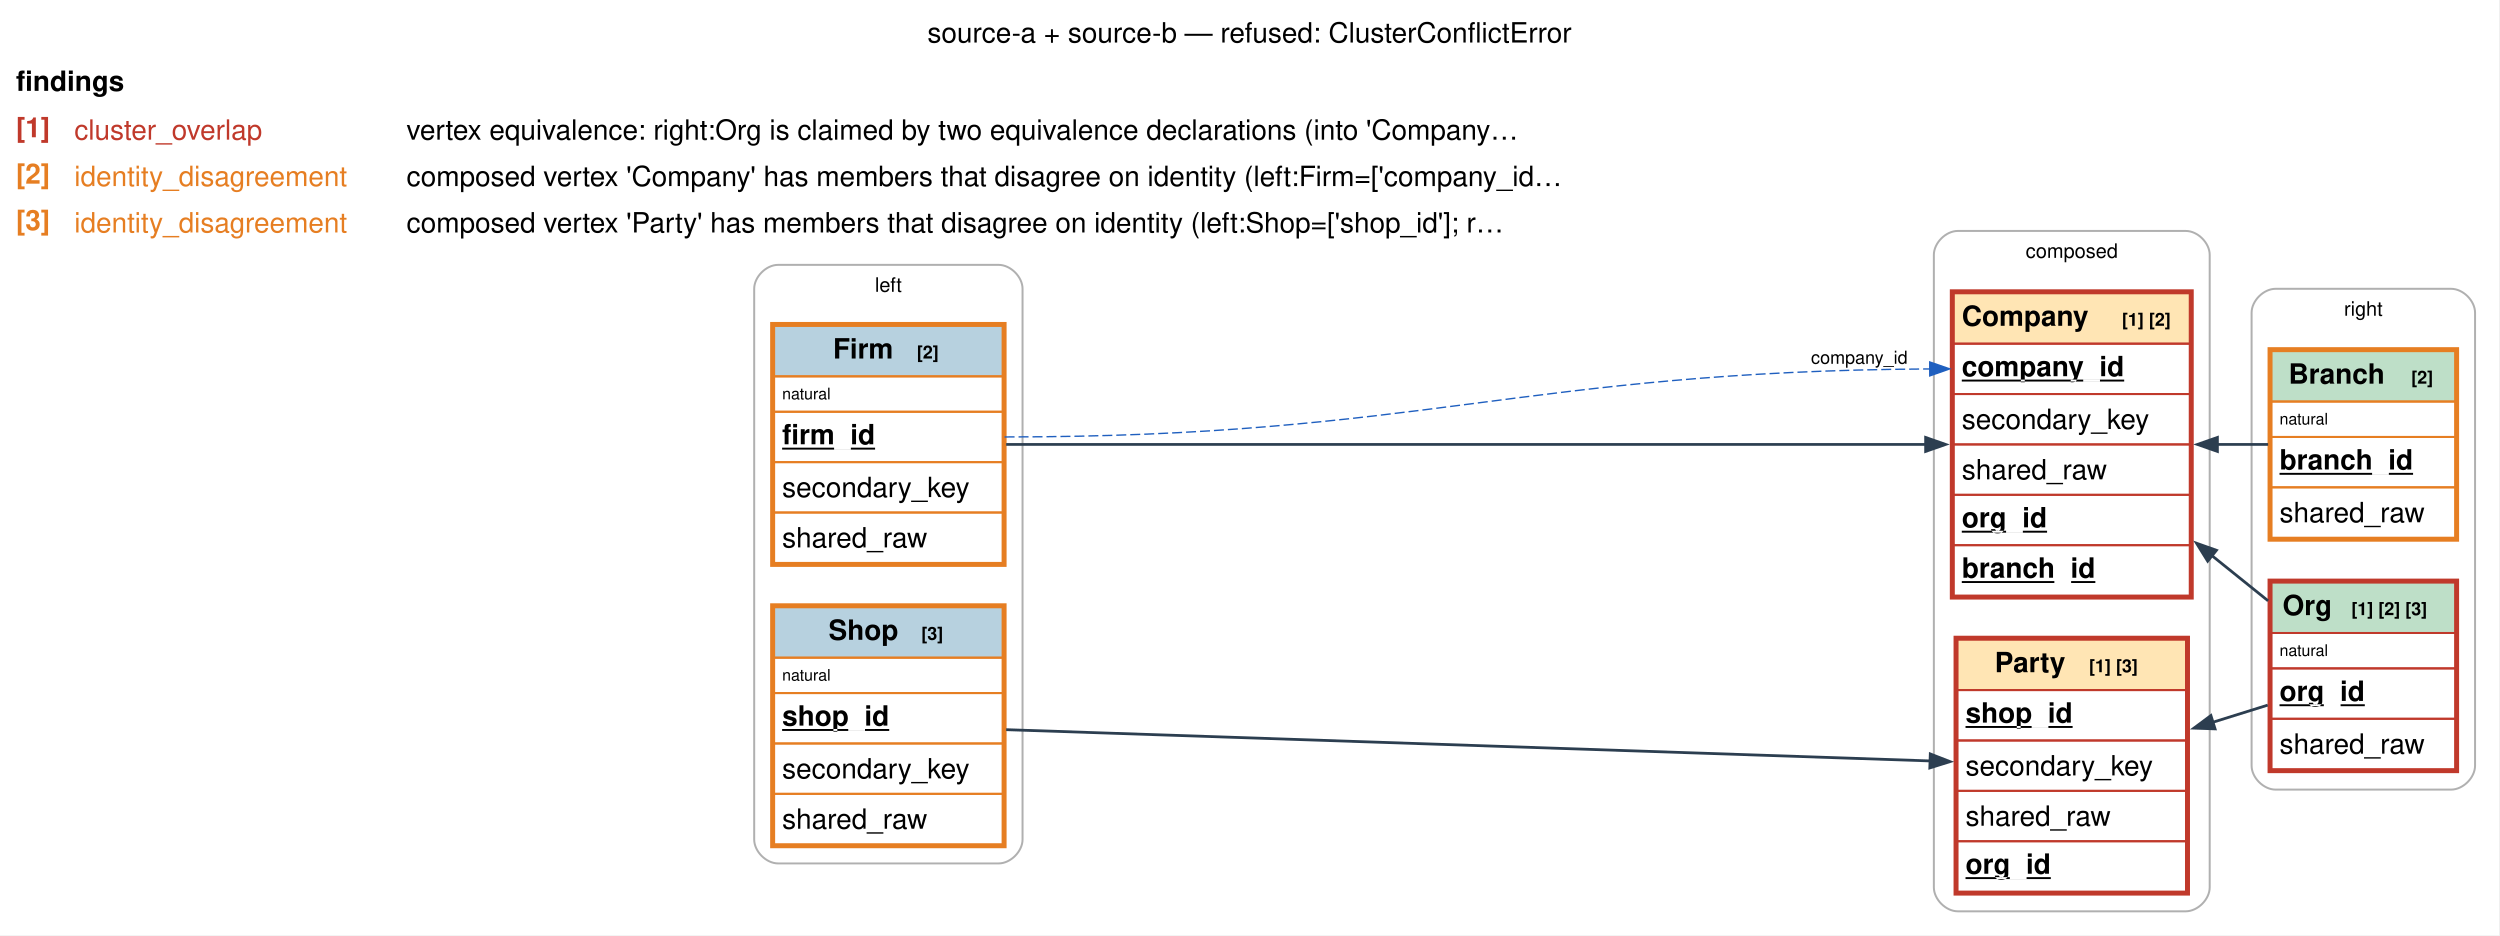
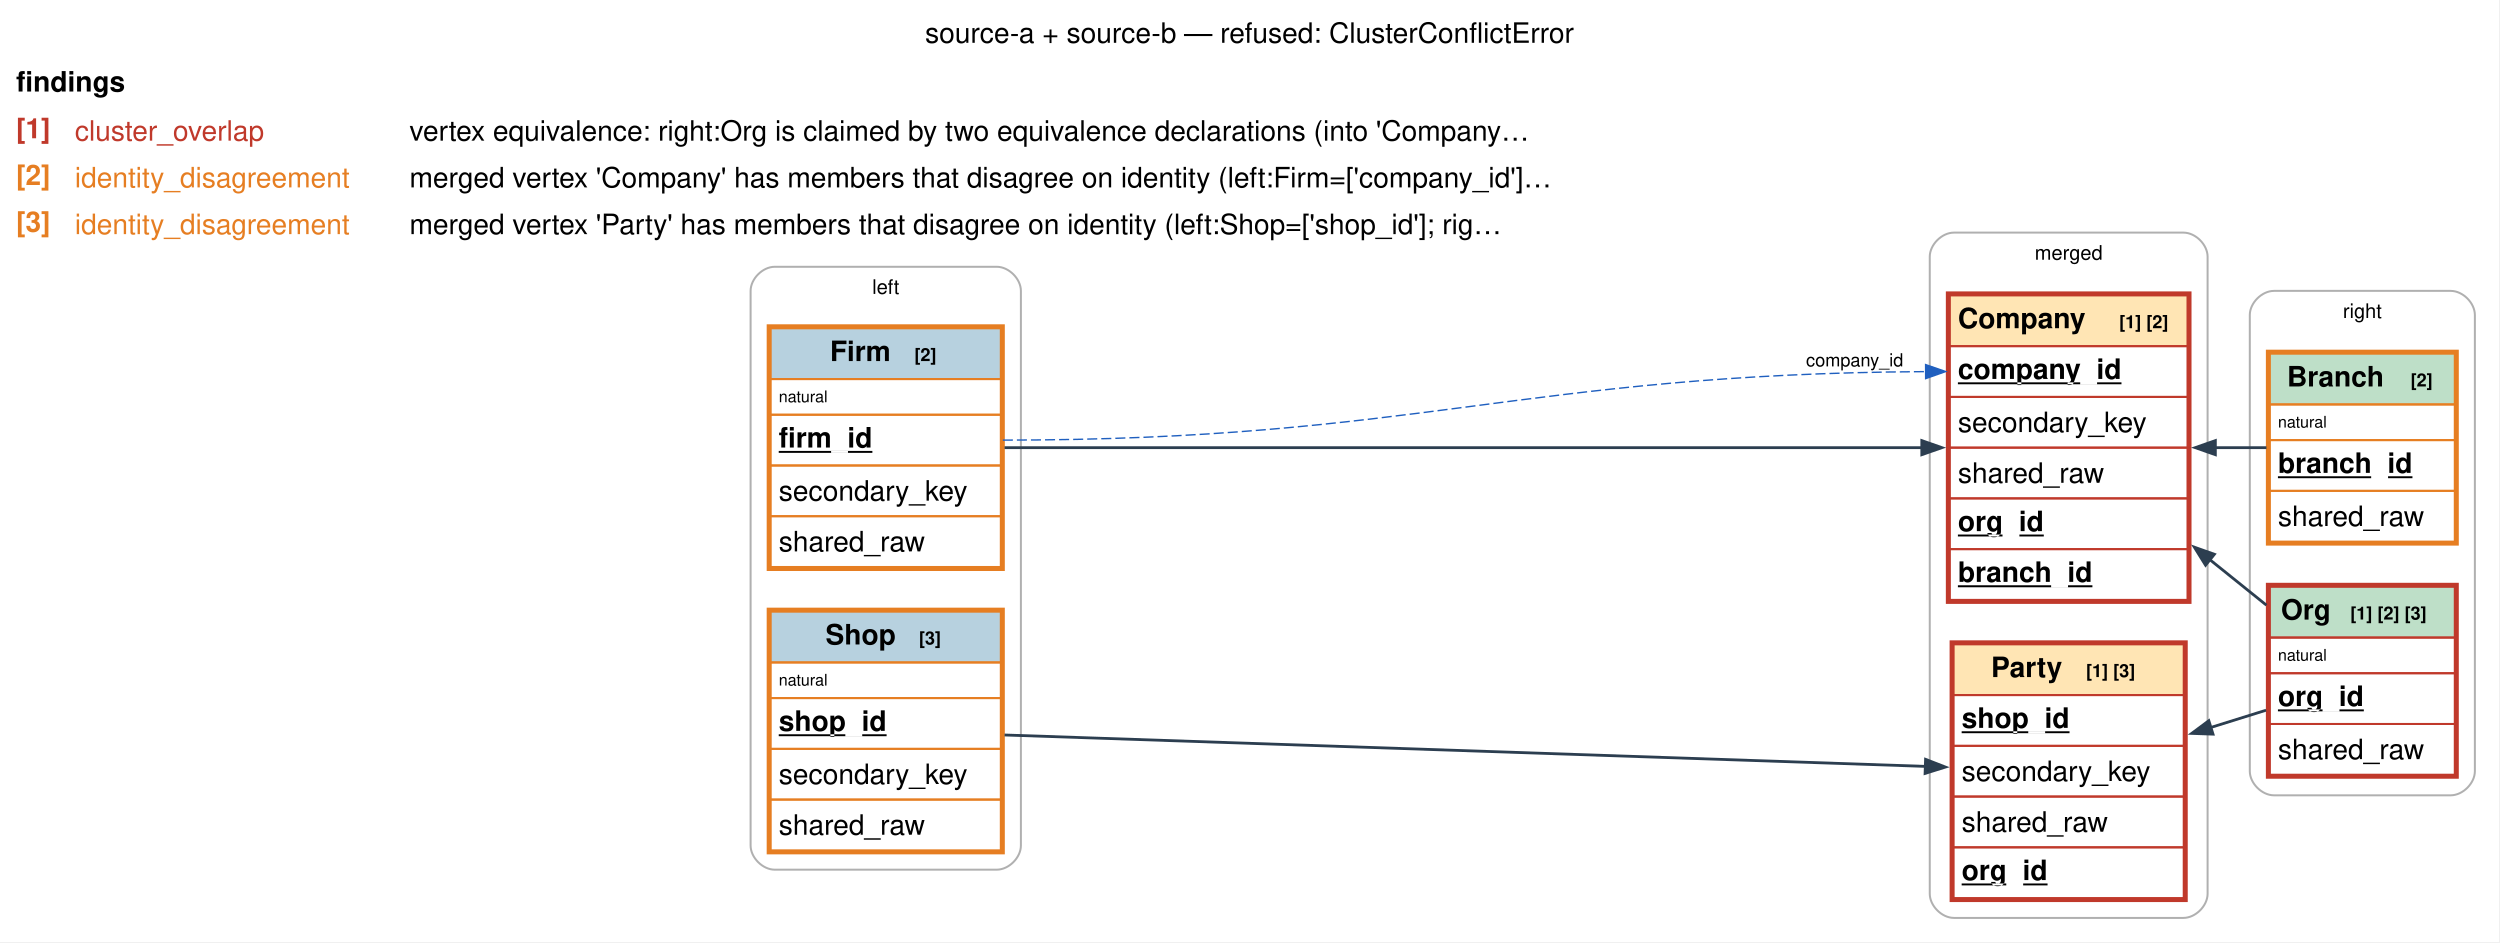
- <svg xmlns="http://www.w3.org/2000/svg" width="1253pt" height="469pt" viewBox="0.00 0.00 1253.00 469.00">
+ <svg xmlns="http://www.w3.org/2000/svg" width="1244pt" height="469pt" viewBox="0.00 0.00 1244.00 469.00">
  <g id="graph0" class="graph" transform="scale(1 1) rotate(0) translate(4 464.75)">
-     <polygon fill="white" stroke="none" points="-4,4 -4,-464.75 1248.5,-464.75 1248.5,4 -4,4" />
-     <text xml:space="preserve" text-anchor="middle" x="622.25" y="-443.45" font-family="Helvetica,sans-Serif" font-size="14.00">source-a + source-b — refused: ClusterConflictError</text>
+     <polygon fill="white" stroke="none" points="-4,4 -4,-464.75 1239.5,-464.75 1239.5,4 -4,4" />
+     <text xml:space="preserve" text-anchor="middle" x="617.75" y="-443.45" font-family="Helvetica,sans-Serif" font-size="14.00">source-a + source-b — refused: ClusterConflictError</text>
    <g id="clust1" class="cluster">
-       <path fill="none" stroke="#b0b0b0" d="M386,-32C386,-32 496.5,-32 496.5,-32 502.5,-32 508.5,-38 508.5,-44 508.5,-44 508.5,-320 508.5,-320 508.5,-326 502.5,-332 496.5,-332 496.5,-332 386,-332 386,-332 380,-332 374,-326 374,-320 374,-320 374,-44 374,-44 374,-38 380,-32 386,-32" />
-       <text xml:space="preserve" text-anchor="middle" x="441.25" y="-318.5" font-family="Helvetica,sans-Serif" font-size="10.00">left</text>
+       <path fill="none" stroke="#b0b0b0" d="M381.5,-32C381.5,-32 492,-32 492,-32 498,-32 504,-38 504,-44 504,-44 504,-320 504,-320 504,-326 498,-332 492,-332 492,-332 381.5,-332 381.5,-332 375.5,-332 369.5,-326 369.5,-320 369.5,-320 369.5,-44 369.5,-44 369.5,-38 375.5,-32 381.5,-32" />
+       <text xml:space="preserve" text-anchor="middle" x="436.75" y="-318.5" font-family="Helvetica,sans-Serif" font-size="10.00">left</text>
    </g>
    <g id="clust2" class="cluster">
-       <path fill="none" stroke="#b0b0b0" d="M977.25,-8C977.25,-8 1091.5,-8 1091.5,-8 1097.5,-8 1103.5,-14 1103.5,-20 1103.5,-20 1103.5,-337 1103.5,-337 1103.5,-343 1097.5,-349 1091.5,-349 1091.5,-349 977.25,-349 977.25,-349 971.25,-349 965.25,-343 965.25,-337 965.25,-337 965.25,-20 965.25,-20 965.25,-14 971.25,-8 977.25,-8" />
-       <text xml:space="preserve" text-anchor="middle" x="1034.38" y="-335.5" font-family="Helvetica,sans-Serif" font-size="10.00">composed</text>
+       <path fill="none" stroke="#b0b0b0" d="M968.25,-8C968.25,-8 1082.5,-8 1082.5,-8 1088.5,-8 1094.5,-14 1094.5,-20 1094.5,-20 1094.5,-337 1094.5,-337 1094.5,-343 1088.5,-349 1082.5,-349 1082.5,-349 968.25,-349 968.25,-349 962.25,-349 956.25,-343 956.25,-337 956.25,-337 956.25,-20 956.25,-20 956.25,-14 962.25,-8 968.25,-8" />
+       <text xml:space="preserve" text-anchor="middle" x="1025.38" y="-335.5" font-family="Helvetica,sans-Serif" font-size="10.00">merged</text>
    </g>
    <g id="clust3" class="cluster">
-       <path fill="none" stroke="#b0b0b0" d="M1136.5,-69C1136.5,-69 1224.5,-69 1224.5,-69 1230.5,-69 1236.5,-75 1236.5,-81 1236.5,-81 1236.5,-308 1236.5,-308 1236.5,-314 1230.5,-320 1224.5,-320 1224.5,-320 1136.5,-320 1136.5,-320 1130.5,-320 1124.5,-314 1124.5,-308 1124.5,-308 1124.5,-81 1124.5,-81 1124.5,-75 1130.5,-69 1136.5,-69" />
-       <text xml:space="preserve" text-anchor="middle" x="1180.5" y="-306.5" font-family="Helvetica,sans-Serif" font-size="10.00">right</text>
+       <path fill="none" stroke="#b0b0b0" d="M1127.5,-69C1127.5,-69 1215.5,-69 1215.5,-69 1221.5,-69 1227.5,-75 1227.5,-81 1227.5,-81 1227.5,-308 1227.5,-308 1227.5,-314 1221.5,-320 1215.5,-320 1215.5,-320 1127.5,-320 1127.5,-320 1121.5,-320 1115.5,-314 1115.5,-308 1115.5,-308 1115.5,-81 1115.5,-81 1115.5,-75 1121.5,-69 1127.5,-69" />
+       <text xml:space="preserve" text-anchor="middle" x="1171.5" y="-306.5" font-family="Helvetica,sans-Serif" font-size="10.00">right</text>
    </g>
    <g id="node1" class="node">
-       <polygon fill="#b7d1df" stroke="none" points="384,-276.12 384,-301.38 498.5,-301.38 498.5,-276.12 384,-276.12" />
-       <polygon fill="none" stroke="#e67e22" points="384,-276.12 384,-301.38 498.5,-301.38 498.5,-276.12 384,-276.12" />
-       <text xml:space="preserve" text-anchor="start" x="413.5" y="-285.07" font-family="Helvetica,sans-Serif" font-weight="bold" font-size="14.00">Firm </text>
-       <text xml:space="preserve" text-anchor="start" x="455.5" y="-285.07" font-family="Helvetica,sans-Serif" font-weight="bold" font-size="9.00">[2]</text>
-       <polygon fill="none" stroke="#e67e22" points="384,-258.38 384,-276.12 498.5,-276.12 498.5,-258.38 384,-258.38" />
-       <text xml:space="preserve" text-anchor="start" x="388" y="-264.62" font-family="Helvetica,sans-Serif" font-size="8.00">natural</text>
-       <polygon fill="none" stroke="#e67e22" points="384,-233.12 384,-258.38 498.5,-258.38 498.5,-233.12 384,-233.12" />
-       <text xml:space="preserve" text-anchor="start" x="388" y="-242.07" font-family="Helvetica,sans-Serif" font-weight="bold" text-decoration="underline" font-size="14.00">firm_id</text>
-       <polygon fill="none" stroke="#e67e22" points="384,-207.88 384,-233.12 498.5,-233.12 498.5,-207.88 384,-207.88" />
-       <text xml:space="preserve" text-anchor="start" x="388" y="-215.62" font-family="Helvetica,sans-Serif" font-size="14.00">secondary_key</text>
-       <polygon fill="none" stroke="#e67e22" points="384,-182.62 384,-207.88 498.5,-207.88 498.5,-182.62 384,-182.62" />
-       <text xml:space="preserve" text-anchor="start" x="388" y="-190.38" font-family="Helvetica,sans-Serif" font-size="14.00">shared_raw</text>
-       <polygon fill="none" stroke="#e67e22" stroke-width="2" points="383,-181.62 383,-302.38 499.5,-302.38 499.5,-181.62 383,-181.62" />
+       <polygon fill="#b7d1df" stroke="none" points="379.5,-276.12 379.5,-301.38 494,-301.38 494,-276.12 379.5,-276.12" />
+       <polygon fill="none" stroke="#e67e22" points="379.5,-276.12 379.5,-301.38 494,-301.38 494,-276.12 379.5,-276.12" />
+       <text xml:space="preserve" text-anchor="start" x="409" y="-285.07" font-family="Helvetica,sans-Serif" font-weight="bold" font-size="14.00">Firm </text>
+       <text xml:space="preserve" text-anchor="start" x="451" y="-285.07" font-family="Helvetica,sans-Serif" font-weight="bold" font-size="9.00">[2]</text>
+       <polygon fill="none" stroke="#e67e22" points="379.5,-258.38 379.5,-276.12 494,-276.12 494,-258.38 379.5,-258.38" />
+       <text xml:space="preserve" text-anchor="start" x="383.5" y="-264.62" font-family="Helvetica,sans-Serif" font-size="8.00">natural</text>
+       <polygon fill="none" stroke="#e67e22" points="379.5,-233.12 379.5,-258.38 494,-258.38 494,-233.12 379.5,-233.12" />
+       <text xml:space="preserve" text-anchor="start" x="383.5" y="-242.07" font-family="Helvetica,sans-Serif" font-weight="bold" text-decoration="underline" font-size="14.00">firm_id</text>
+       <polygon fill="none" stroke="#e67e22" points="379.5,-207.88 379.5,-233.12 494,-233.12 494,-207.88 379.5,-207.88" />
+       <text xml:space="preserve" text-anchor="start" x="383.5" y="-215.62" font-family="Helvetica,sans-Serif" font-size="14.00">secondary_key</text>
+       <polygon fill="none" stroke="#e67e22" points="379.5,-182.62 379.5,-207.88 494,-207.88 494,-182.62 379.5,-182.62" />
+       <text xml:space="preserve" text-anchor="start" x="383.5" y="-190.38" font-family="Helvetica,sans-Serif" font-size="14.00">shared_raw</text>
+       <polygon fill="none" stroke="#e67e22" stroke-width="2" points="378.5,-181.62 378.5,-302.38 495,-302.38 495,-181.62 378.5,-181.62" />
    </g>
    <g id="node5" class="node">
-       <polygon fill="#ffe5b4" stroke="none" points="975.25,-292.5 975.25,-317.75 1093.5,-317.75 1093.5,-292.5 975.25,-292.5" />
-       <polygon fill="none" stroke="#c0392b" points="975.25,-292.5 975.25,-317.75 1093.5,-317.75 1093.5,-292.5 975.25,-292.5" />
-       <text xml:space="preserve" text-anchor="start" x="979.25" y="-301.45" font-family="Helvetica,sans-Serif" font-weight="bold" font-size="14.00">Company </text>
-       <text xml:space="preserve" text-anchor="start" x="1059.5" y="-301.45" font-family="Helvetica,sans-Serif" font-weight="bold" font-size="9.00">[1] [2]</text>
-       <polygon fill="none" stroke="#c0392b" points="975.25,-267.25 975.25,-292.5 1093.5,-292.5 1093.5,-267.25 975.25,-267.25" />
-       <text xml:space="preserve" text-anchor="start" x="979.25" y="-276.2" font-family="Helvetica,sans-Serif" font-weight="bold" text-decoration="underline" font-size="14.00">company_id</text>
-       <polygon fill="none" stroke="#c0392b" points="975.25,-242 975.25,-267.25 1093.5,-267.25 1093.5,-242 975.25,-242" />
-       <text xml:space="preserve" text-anchor="start" x="979.25" y="-249.75" font-family="Helvetica,sans-Serif" font-size="14.00">secondary_key</text>
-       <polygon fill="none" stroke="#c0392b" points="975.25,-216.75 975.25,-242 1093.5,-242 1093.5,-216.75 975.25,-216.75" />
-       <text xml:space="preserve" text-anchor="start" x="979.25" y="-224.5" font-family="Helvetica,sans-Serif" font-size="14.00">shared_raw</text>
-       <polygon fill="none" stroke="#c0392b" points="975.25,-191.5 975.25,-216.75 1093.5,-216.75 1093.5,-191.5 975.25,-191.5" />
-       <text xml:space="preserve" text-anchor="start" x="979.25" y="-200.45" font-family="Helvetica,sans-Serif" font-weight="bold" text-decoration="underline" font-size="14.00">org_id</text>
-       <polygon fill="none" stroke="#c0392b" points="975.25,-166.25 975.25,-191.5 1093.5,-191.5 1093.5,-166.25 975.25,-166.25" />
-       <text xml:space="preserve" text-anchor="start" x="979.25" y="-175.2" font-family="Helvetica,sans-Serif" font-weight="bold" text-decoration="underline" font-size="14.00">branch_id</text>
-       <polygon fill="none" stroke="#c0392b" stroke-width="2" points="974.25,-165.25 974.25,-318.75 1094.5,-318.75 1094.5,-165.25 974.25,-165.25" />
+       <polygon fill="#ffe5b4" stroke="none" points="966.25,-292.5 966.25,-317.75 1084.5,-317.75 1084.5,-292.5 966.25,-292.5" />
+       <polygon fill="none" stroke="#c0392b" points="966.25,-292.5 966.25,-317.75 1084.5,-317.75 1084.5,-292.5 966.25,-292.5" />
+       <text xml:space="preserve" text-anchor="start" x="970.25" y="-301.45" font-family="Helvetica,sans-Serif" font-weight="bold" font-size="14.00">Company </text>
+       <text xml:space="preserve" text-anchor="start" x="1050.5" y="-301.45" font-family="Helvetica,sans-Serif" font-weight="bold" font-size="9.00">[1] [2]</text>
+       <polygon fill="none" stroke="#c0392b" points="966.25,-267.25 966.25,-292.5 1084.5,-292.5 1084.5,-267.25 966.25,-267.25" />
+       <text xml:space="preserve" text-anchor="start" x="970.25" y="-276.2" font-family="Helvetica,sans-Serif" font-weight="bold" text-decoration="underline" font-size="14.00">company_id</text>
+       <polygon fill="none" stroke="#c0392b" points="966.25,-242 966.25,-267.25 1084.5,-267.25 1084.5,-242 966.25,-242" />
+       <text xml:space="preserve" text-anchor="start" x="970.25" y="-249.75" font-family="Helvetica,sans-Serif" font-size="14.00">secondary_key</text>
+       <polygon fill="none" stroke="#c0392b" points="966.25,-216.75 966.25,-242 1084.5,-242 1084.5,-216.75 966.25,-216.75" />
+       <text xml:space="preserve" text-anchor="start" x="970.25" y="-224.5" font-family="Helvetica,sans-Serif" font-size="14.00">shared_raw</text>
+       <polygon fill="none" stroke="#c0392b" points="966.25,-191.5 966.25,-216.75 1084.5,-216.75 1084.5,-191.5 966.25,-191.5" />
+       <text xml:space="preserve" text-anchor="start" x="970.25" y="-200.45" font-family="Helvetica,sans-Serif" font-weight="bold" text-decoration="underline" font-size="14.00">org_id</text>
+       <polygon fill="none" stroke="#c0392b" points="966.25,-166.25 966.25,-191.5 1084.5,-191.5 1084.5,-166.25 966.25,-166.25" />
+       <text xml:space="preserve" text-anchor="start" x="970.25" y="-175.2" font-family="Helvetica,sans-Serif" font-weight="bold" text-decoration="underline" font-size="14.00">branch_id</text>
+       <polygon fill="none" stroke="#c0392b" stroke-width="2" points="965.25,-165.25 965.25,-318.75 1085.5,-318.75 1085.5,-165.25 965.25,-165.25" />
    </g>
    <g id="edge1" class="edge">
-       <path fill="none" stroke="#2c3e50" stroke-width="1.4" d="M500.28,-242C608.97,-242 842.96,-242 961.46,-242" />
-       <polygon fill="#2c3e50" stroke="#2c3e50" stroke-width="1.4" points="961.13,-245.5 971.13,-242 961.13,-238.5 961.13,-245.5" />
+       <path fill="none" stroke="#2c3e50" stroke-width="1.4" d="M495.87,-242C603.77,-242 834.75,-242 952.35,-242" />
+       <polygon fill="#2c3e50" stroke="#2c3e50" stroke-width="1.4" points="952.29,-245.5 962.29,-242 952.29,-238.5 952.29,-245.5" />
    </g>
    <g id="edge2" class="edge">
-       <path fill="none" stroke="#1f5fbf" stroke-width="0.7" stroke-dasharray="5,2" d="M499.5,-245.75C707.33,-245.75 760.84,-278.69 963.24,-279.84" />
-       <polygon fill="#1f5fbf" stroke="#1f5fbf" stroke-width="0.7" points="963.18,-283.34 973.19,-279.87 963.2,-276.34 963.18,-283.34" />
-       <text xml:space="preserve" text-anchor="middle" x="927.88" y="-282.42" font-family="Helvetica,sans-Serif" font-size="9.00">company_id</text>
+       <path fill="none" stroke="#1f5fbf" stroke-width="0.7" stroke-dasharray="5,2" d="M495,-245.75C700.87,-245.75 753.85,-278.69 954.34,-279.84" />
+       <polygon fill="#1f5fbf" stroke="#1f5fbf" stroke-width="0.7" points="954.18,-283.34 964.19,-279.87 954.2,-276.34 954.18,-283.34" />
+       <text xml:space="preserve" text-anchor="middle" x="918.88" y="-282.42" font-family="Helvetica,sans-Serif" font-size="9.00">company_id</text>
    </g>
    <g id="node2" class="node">
-       <polygon fill="#b7d1df" stroke="none" points="384,-135.12 384,-160.38 498.5,-160.38 498.5,-135.12 384,-135.12" />
-       <polygon fill="none" stroke="#e67e22" points="384,-135.12 384,-160.38 498.5,-160.38 498.5,-135.12 384,-135.12" />
-       <text xml:space="preserve" text-anchor="start" x="411.25" y="-144.07" font-family="Helvetica,sans-Serif" font-weight="bold" font-size="14.00">Shop </text>
-       <text xml:space="preserve" text-anchor="start" x="457.75" y="-144.07" font-family="Helvetica,sans-Serif" font-weight="bold" font-size="9.00">[3]</text>
-       <polygon fill="none" stroke="#e67e22" points="384,-117.38 384,-135.12 498.5,-135.12 498.5,-117.38 384,-117.38" />
-       <text xml:space="preserve" text-anchor="start" x="388" y="-123.62" font-family="Helvetica,sans-Serif" font-size="8.00">natural</text>
-       <polygon fill="none" stroke="#e67e22" points="384,-92.12 384,-117.38 498.5,-117.38 498.5,-92.12 384,-92.12" />
-       <text xml:space="preserve" text-anchor="start" x="388" y="-101.08" font-family="Helvetica,sans-Serif" font-weight="bold" text-decoration="underline" font-size="14.00">shop_id</text>
-       <polygon fill="none" stroke="#e67e22" points="384,-66.88 384,-92.12 498.5,-92.12 498.5,-66.88 384,-66.88" />
-       <text xml:space="preserve" text-anchor="start" x="388" y="-74.62" font-family="Helvetica,sans-Serif" font-size="14.00">secondary_key</text>
-       <polygon fill="none" stroke="#e67e22" points="384,-41.62 384,-66.88 498.5,-66.88 498.5,-41.62 384,-41.62" />
-       <text xml:space="preserve" text-anchor="start" x="388" y="-49.38" font-family="Helvetica,sans-Serif" font-size="14.00">shared_raw</text>
-       <polygon fill="none" stroke="#e67e22" stroke-width="2" points="383,-40.62 383,-161.38 499.5,-161.38 499.5,-40.62 383,-40.62" />
+       <polygon fill="#b7d1df" stroke="none" points="379.5,-135.12 379.5,-160.38 494,-160.38 494,-135.12 379.5,-135.12" />
+       <polygon fill="none" stroke="#e67e22" points="379.5,-135.12 379.5,-160.38 494,-160.38 494,-135.12 379.5,-135.12" />
+       <text xml:space="preserve" text-anchor="start" x="406.75" y="-144.07" font-family="Helvetica,sans-Serif" font-weight="bold" font-size="14.00">Shop </text>
+       <text xml:space="preserve" text-anchor="start" x="453.25" y="-144.07" font-family="Helvetica,sans-Serif" font-weight="bold" font-size="9.00">[3]</text>
+       <polygon fill="none" stroke="#e67e22" points="379.5,-117.38 379.5,-135.12 494,-135.12 494,-117.38 379.5,-117.38" />
+       <text xml:space="preserve" text-anchor="start" x="383.5" y="-123.62" font-family="Helvetica,sans-Serif" font-size="8.00">natural</text>
+       <polygon fill="none" stroke="#e67e22" points="379.5,-92.12 379.5,-117.38 494,-117.38 494,-92.12 379.5,-92.12" />
+       <text xml:space="preserve" text-anchor="start" x="383.5" y="-101.08" font-family="Helvetica,sans-Serif" font-weight="bold" text-decoration="underline" font-size="14.00">shop_id</text>
+       <polygon fill="none" stroke="#e67e22" points="379.5,-66.88 379.5,-92.12 494,-92.12 494,-66.88 379.5,-66.88" />
+       <text xml:space="preserve" text-anchor="start" x="383.5" y="-74.62" font-family="Helvetica,sans-Serif" font-size="14.00">secondary_key</text>
+       <polygon fill="none" stroke="#e67e22" points="379.5,-41.62 379.5,-66.88 494,-66.88 494,-41.62 379.5,-41.62" />
+       <text xml:space="preserve" text-anchor="start" x="383.5" y="-49.38" font-family="Helvetica,sans-Serif" font-size="14.00">shared_raw</text>
+       <polygon fill="none" stroke="#e67e22" stroke-width="2" points="378.5,-40.62 378.5,-161.38 495,-161.38 495,-40.62 378.5,-40.62" />
    </g>
    <g id="node6" class="node">
-       <polygon fill="#ffe5b4" stroke="none" points="977.12,-118.88 977.12,-144.12 1091.62,-144.12 1091.62,-118.88 977.12,-118.88" />
-       <polygon fill="none" stroke="#c0392b" points="977.12,-118.88 977.12,-144.12 1091.62,-144.12 1091.62,-118.88 977.12,-118.88" />
-       <text xml:space="preserve" text-anchor="start" x="995.75" y="-127.83" font-family="Helvetica,sans-Serif" font-weight="bold" font-size="14.00">Party </text>
-       <text xml:space="preserve" text-anchor="start" x="1043" y="-127.83" font-family="Helvetica,sans-Serif" font-weight="bold" font-size="9.00">[1] [3]</text>
-       <polygon fill="none" stroke="#c0392b" points="977.12,-93.62 977.12,-118.88 1091.62,-118.88 1091.62,-93.62 977.12,-93.62" />
-       <text xml:space="preserve" text-anchor="start" x="981.12" y="-102.58" font-family="Helvetica,sans-Serif" font-weight="bold" text-decoration="underline" font-size="14.00">shop_id</text>
-       <polygon fill="none" stroke="#c0392b" points="977.12,-68.38 977.12,-93.62 1091.62,-93.62 1091.62,-68.38 977.12,-68.38" />
-       <text xml:space="preserve" text-anchor="start" x="981.12" y="-76.12" font-family="Helvetica,sans-Serif" font-size="14.00">secondary_key</text>
-       <polygon fill="none" stroke="#c0392b" points="977.12,-43.12 977.12,-68.38 1091.62,-68.38 1091.62,-43.12 977.12,-43.12" />
-       <text xml:space="preserve" text-anchor="start" x="981.12" y="-50.88" font-family="Helvetica,sans-Serif" font-size="14.00">shared_raw</text>
-       <polygon fill="none" stroke="#c0392b" points="977.12,-17.88 977.12,-43.12 1091.62,-43.12 1091.62,-17.88 977.12,-17.88" />
-       <text xml:space="preserve" text-anchor="start" x="981.12" y="-26.82" font-family="Helvetica,sans-Serif" font-weight="bold" text-decoration="underline" font-size="14.00">org_id</text>
-       <polygon fill="none" stroke="#c0392b" stroke-width="2" points="976.12,-16.88 976.12,-145.12 1092.62,-145.12 1092.62,-16.88 976.12,-16.88" />
+       <polygon fill="#ffe5b4" stroke="none" points="968.12,-118.88 968.12,-144.12 1082.62,-144.12 1082.62,-118.88 968.12,-118.88" />
+       <polygon fill="none" stroke="#c0392b" points="968.12,-118.88 968.12,-144.12 1082.62,-144.12 1082.62,-118.88 968.12,-118.88" />
+       <text xml:space="preserve" text-anchor="start" x="986.75" y="-127.83" font-family="Helvetica,sans-Serif" font-weight="bold" font-size="14.00">Party </text>
+       <text xml:space="preserve" text-anchor="start" x="1034" y="-127.83" font-family="Helvetica,sans-Serif" font-weight="bold" font-size="9.00">[1] [3]</text>
+       <polygon fill="none" stroke="#c0392b" points="968.12,-93.62 968.12,-118.88 1082.62,-118.88 1082.62,-93.62 968.12,-93.62" />
+       <text xml:space="preserve" text-anchor="start" x="972.12" y="-102.58" font-family="Helvetica,sans-Serif" font-weight="bold" text-decoration="underline" font-size="14.00">shop_id</text>
+       <polygon fill="none" stroke="#c0392b" points="968.12,-68.38 968.12,-93.62 1082.62,-93.62 1082.62,-68.38 968.12,-68.38" />
+       <text xml:space="preserve" text-anchor="start" x="972.12" y="-76.12" font-family="Helvetica,sans-Serif" font-size="14.00">secondary_key</text>
+       <polygon fill="none" stroke="#c0392b" points="968.12,-43.12 968.12,-68.38 1082.62,-68.38 1082.62,-43.12 968.12,-43.12" />
+       <text xml:space="preserve" text-anchor="start" x="972.12" y="-50.88" font-family="Helvetica,sans-Serif" font-size="14.00">shared_raw</text>
+       <polygon fill="none" stroke="#c0392b" points="968.12,-17.88 968.12,-43.12 1082.62,-43.12 1082.62,-17.88 968.12,-17.88" />
+       <text xml:space="preserve" text-anchor="start" x="972.12" y="-26.82" font-family="Helvetica,sans-Serif" font-weight="bold" text-decoration="underline" font-size="14.00">org_id</text>
+       <polygon fill="none" stroke="#c0392b" stroke-width="2" points="967.12,-16.88 967.12,-145.12 1083.62,-145.12 1083.62,-16.88 967.12,-16.88" />
    </g>
    <g id="edge3" class="edge">
-       <path fill="none" stroke="#2c3e50" stroke-width="1.4" d="M500.28,-99.04C609.57,-95.34 845.51,-87.36 963.39,-83.37" />
-       <polygon fill="#2c3e50" stroke="#2c3e50" stroke-width="1.4" points="963.46,-86.87 973.33,-83.03 963.22,-79.87 963.46,-86.87" />
+       <path fill="none" stroke="#2c3e50" stroke-width="1.4" d="M495.87,-99.02C604.33,-95.32 837.14,-87.38 954.17,-83.39" />
+       <polygon fill="#2c3e50" stroke="#2c3e50" stroke-width="1.4" points="954.16,-86.9 964.04,-83.06 953.92,-79.9 954.16,-86.9" />
    </g>
    <g id="node3" class="node">
-       <polygon fill="#bedfc8" stroke="none" points="1134.5,-147.5 1134.5,-172.75 1226.5,-172.75 1226.5,-147.5 1134.5,-147.5" />
-       <polygon fill="none" stroke="#c0392b" points="1134.5,-147.5 1134.5,-172.75 1226.5,-172.75 1226.5,-147.5 1134.5,-147.5" />
-       <text xml:space="preserve" text-anchor="start" x="1140" y="-156.45" font-family="Helvetica,sans-Serif" font-weight="bold" font-size="14.00">Org </text>
-       <text xml:space="preserve" text-anchor="start" x="1174.5" y="-156.45" font-family="Helvetica,sans-Serif" font-weight="bold" font-size="9.00">[1] [2] [3]</text>
-       <polygon fill="none" stroke="#c0392b" points="1134.5,-129.75 1134.5,-147.5 1226.5,-147.5 1226.5,-129.75 1134.5,-129.75" />
-       <text xml:space="preserve" text-anchor="start" x="1138.5" y="-136" font-family="Helvetica,sans-Serif" font-size="8.00">natural</text>
-       <polygon fill="none" stroke="#c0392b" points="1134.5,-104.5 1134.5,-129.75 1226.5,-129.75 1226.5,-104.5 1134.5,-104.5" />
-       <text xml:space="preserve" text-anchor="start" x="1138.5" y="-113.45" font-family="Helvetica,sans-Serif" font-weight="bold" text-decoration="underline" font-size="14.00">org_id</text>
-       <polygon fill="none" stroke="#c0392b" points="1134.5,-79.25 1134.5,-104.5 1226.5,-104.5 1226.5,-79.25 1134.5,-79.25" />
-       <text xml:space="preserve" text-anchor="start" x="1138.5" y="-87" font-family="Helvetica,sans-Serif" font-size="14.00">shared_raw</text>
-       <polygon fill="none" stroke="#c0392b" stroke-width="2" points="1133.5,-78.25 1133.5,-173.75 1227.5,-173.75 1227.5,-78.25 1133.5,-78.25" />
+       <polygon fill="#bedfc8" stroke="none" points="1125.5,-147.5 1125.5,-172.75 1217.5,-172.75 1217.5,-147.5 1125.5,-147.5" />
+       <polygon fill="none" stroke="#c0392b" points="1125.5,-147.5 1125.5,-172.75 1217.5,-172.75 1217.5,-147.5 1125.5,-147.5" />
+       <text xml:space="preserve" text-anchor="start" x="1131" y="-156.45" font-family="Helvetica,sans-Serif" font-weight="bold" font-size="14.00">Org </text>
+       <text xml:space="preserve" text-anchor="start" x="1165.5" y="-156.45" font-family="Helvetica,sans-Serif" font-weight="bold" font-size="9.00">[1] [2] [3]</text>
+       <polygon fill="none" stroke="#c0392b" points="1125.5,-129.75 1125.5,-147.5 1217.5,-147.5 1217.5,-129.75 1125.5,-129.75" />
+       <text xml:space="preserve" text-anchor="start" x="1129.5" y="-136" font-family="Helvetica,sans-Serif" font-size="8.00">natural</text>
+       <polygon fill="none" stroke="#c0392b" points="1125.5,-104.5 1125.5,-129.75 1217.5,-129.75 1217.5,-104.5 1125.5,-104.5" />
+       <text xml:space="preserve" text-anchor="start" x="1129.5" y="-113.45" font-family="Helvetica,sans-Serif" font-weight="bold" text-decoration="underline" font-size="14.00">org_id</text>
+       <polygon fill="none" stroke="#c0392b" points="1125.5,-79.25 1125.5,-104.5 1217.5,-104.5 1217.5,-79.25 1125.5,-79.25" />
+       <text xml:space="preserve" text-anchor="start" x="1129.5" y="-87" font-family="Helvetica,sans-Serif" font-size="14.00">shared_raw</text>
+       <polygon fill="none" stroke="#c0392b" stroke-width="2" points="1124.5,-78.25 1124.5,-173.75 1218.5,-173.75 1218.5,-78.25 1124.5,-78.25" />
    </g>
    <g id="node4" class="node">
-       <polygon fill="#bedfc8" stroke="none" points="1134.5,-263.5 1134.5,-288.75 1226.5,-288.75 1226.5,-263.5 1134.5,-263.5" />
-       <polygon fill="none" stroke="#e67e22" points="1134.5,-263.5 1134.5,-288.75 1226.5,-288.75 1226.5,-263.5 1134.5,-263.5" />
-       <text xml:space="preserve" text-anchor="start" x="1143" y="-272.45" font-family="Helvetica,sans-Serif" font-weight="bold" font-size="14.00">Branch </text>
-       <text xml:space="preserve" text-anchor="start" x="1204.5" y="-272.45" font-family="Helvetica,sans-Serif" font-weight="bold" font-size="9.00">[2]</text>
-       <polygon fill="none" stroke="#e67e22" points="1134.5,-245.75 1134.5,-263.5 1226.5,-263.5 1226.5,-245.75 1134.5,-245.75" />
-       <text xml:space="preserve" text-anchor="start" x="1138.5" y="-252" font-family="Helvetica,sans-Serif" font-size="8.00">natural</text>
-       <polygon fill="none" stroke="#e67e22" points="1134.5,-220.5 1134.5,-245.75 1226.5,-245.75 1226.5,-220.5 1134.5,-220.5" />
-       <text xml:space="preserve" text-anchor="start" x="1138.5" y="-229.45" font-family="Helvetica,sans-Serif" font-weight="bold" text-decoration="underline" font-size="14.00">branch_id</text>
-       <polygon fill="none" stroke="#e67e22" points="1134.5,-195.25 1134.5,-220.5 1226.5,-220.5 1226.5,-195.25 1134.5,-195.25" />
-       <text xml:space="preserve" text-anchor="start" x="1138.5" y="-203" font-family="Helvetica,sans-Serif" font-size="14.00">shared_raw</text>
-       <polygon fill="none" stroke="#e67e22" stroke-width="2" points="1133.5,-194.25 1133.5,-289.75 1227.5,-289.75 1227.5,-194.25 1133.5,-194.25" />
+       <polygon fill="#bedfc8" stroke="none" points="1125.5,-263.5 1125.5,-288.75 1217.5,-288.75 1217.5,-263.5 1125.5,-263.5" />
+       <polygon fill="none" stroke="#e67e22" points="1125.5,-263.5 1125.5,-288.75 1217.5,-288.75 1217.5,-263.5 1125.5,-263.5" />
+       <text xml:space="preserve" text-anchor="start" x="1134" y="-272.45" font-family="Helvetica,sans-Serif" font-weight="bold" font-size="14.00">Branch </text>
+       <text xml:space="preserve" text-anchor="start" x="1195.5" y="-272.45" font-family="Helvetica,sans-Serif" font-weight="bold" font-size="9.00">[2]</text>
+       <polygon fill="none" stroke="#e67e22" points="1125.5,-245.75 1125.5,-263.5 1217.5,-263.5 1217.5,-245.75 1125.5,-245.75" />
+       <text xml:space="preserve" text-anchor="start" x="1129.5" y="-252" font-family="Helvetica,sans-Serif" font-size="8.00">natural</text>
+       <polygon fill="none" stroke="#e67e22" points="1125.5,-220.5 1125.5,-245.75 1217.5,-245.75 1217.5,-220.5 1125.5,-220.5" />
+       <text xml:space="preserve" text-anchor="start" x="1129.5" y="-229.45" font-family="Helvetica,sans-Serif" font-weight="bold" text-decoration="underline" font-size="14.00">branch_id</text>
+       <polygon fill="none" stroke="#e67e22" points="1125.5,-195.25 1125.5,-220.5 1217.5,-220.5 1217.5,-195.25 1125.5,-195.25" />
+       <text xml:space="preserve" text-anchor="start" x="1129.5" y="-203" font-family="Helvetica,sans-Serif" font-size="14.00">shared_raw</text>
+       <polygon fill="none" stroke="#e67e22" stroke-width="2" points="1124.5,-194.25 1124.5,-289.75 1218.5,-289.75 1218.5,-194.25 1124.5,-194.25" />
    </g>
    <g id="edge4" class="edge">
-       <path fill="none" stroke="#2c3e50" stroke-width="1.4" d="M1104.41,-186.43C1114.03,-178.7 1123.71,-170.9 1132.78,-163.61" />
-       <polygon fill="#2c3e50" stroke="#2c3e50" stroke-width="1.4" points="1102.49,-183.49 1096.9,-192.48 1106.88,-188.94 1102.49,-183.49" />
+       <path fill="none" stroke="#2c3e50" stroke-width="1.4" d="M1095.41,-186.43C1105.03,-178.7 1114.71,-170.9 1123.78,-163.61" />
+       <polygon fill="#2c3e50" stroke="#2c3e50" stroke-width="1.4" points="1093.49,-183.49 1087.9,-192.48 1097.88,-188.94 1093.49,-183.49" />
    </g>
    <g id="edge5" class="edge">
-       <path fill="none" stroke="#2c3e50" stroke-width="1.4" d="M1107.09,-242C1115.82,-242 1124.55,-242 1132.78,-242" />
-       <polygon fill="#2c3e50" stroke="#2c3e50" stroke-width="1.4" points="1107.36,-238.5 1097.36,-242 1107.36,-245.5 1107.36,-238.5" />
+       <path fill="none" stroke="#2c3e50" stroke-width="1.4" d="M1098.09,-242C1106.82,-242 1115.55,-242 1123.78,-242" />
+       <polygon fill="#2c3e50" stroke="#2c3e50" stroke-width="1.4" points="1098.36,-238.5 1088.36,-242 1098.36,-245.5 1098.36,-238.5" />
    </g>
    <g id="edge6" class="edge">
-       <path fill="none" stroke="#2c3e50" stroke-width="1.4" d="M1104.94,-102.72C1114.31,-105.65 1123.74,-108.59 1132.59,-111.35" />
-       <polygon fill="#2c3e50" stroke="#2c3e50" stroke-width="1.4" points="1106.19,-99.44 1095.6,-99.81 1104.11,-106.13 1106.19,-99.44" />
+       <path fill="none" stroke="#2c3e50" stroke-width="1.4" d="M1095.94,-102.72C1105.31,-105.65 1114.74,-108.59 1123.59,-111.35" />
+       <polygon fill="#2c3e50" stroke="#2c3e50" stroke-width="1.4" points="1097.19,-99.44 1086.6,-99.81 1095.11,-106.13 1097.19,-99.44" />
    </g>
    <g id="node7" class="node">
      <text xml:space="preserve" text-anchor="start" x="4" y="-419.2" font-family="Helvetica,sans-Serif" font-weight="bold" font-size="14.00">findings</text>
      <text xml:space="preserve" text-anchor="start" x="4" y="-395.95" font-family="Helvetica,sans-Serif" font-weight="bold" font-size="14.00" fill="#c0392b">[1]</text>
      <text xml:space="preserve" text-anchor="start" x="33.25" y="-394.75" font-family="Helvetica,sans-Serif" font-size="14.00" fill="#c0392b">cluster_overlap</text>
      <text xml:space="preserve" text-anchor="start" x="199.75" y="-394.75" font-family="Helvetica,sans-Serif" font-size="14.00">vertex equivalence: right:Org is claimed by two equivalence declarations (into 'Company…</text>
      <text xml:space="preserve" text-anchor="start" x="4" y="-372.7" font-family="Helvetica,sans-Serif" font-weight="bold" font-size="14.00" fill="#e67e22">[2]</text>
      <text xml:space="preserve" text-anchor="start" x="33.25" y="-371.5" font-family="Helvetica,sans-Serif" font-size="14.00" fill="#e67e22">identity_disagreement</text>
-       <text xml:space="preserve" text-anchor="start" x="199.75" y="-371.5" font-family="Helvetica,sans-Serif" font-size="14.00">composed vertex 'Company' has members that disagree on identity (left:Firm=['company_id…</text>
+       <text xml:space="preserve" text-anchor="start" x="199.75" y="-371.5" font-family="Helvetica,sans-Serif" font-size="14.00">merged vertex 'Company' has members that disagree on identity (left:Firm=['company_id']…</text>
      <text xml:space="preserve" text-anchor="start" x="4" y="-349.45" font-family="Helvetica,sans-Serif" font-weight="bold" font-size="14.00" fill="#e67e22">[3]</text>
      <text xml:space="preserve" text-anchor="start" x="33.25" y="-348.25" font-family="Helvetica,sans-Serif" font-size="14.00" fill="#e67e22">identity_disagreement</text>
-       <text xml:space="preserve" text-anchor="start" x="199.75" y="-348.25" font-family="Helvetica,sans-Serif" font-size="14.00">composed vertex 'Party' has members that disagree on identity (left:Shop=['shop_id']; r…</text>
+       <text xml:space="preserve" text-anchor="start" x="199.75" y="-348.25" font-family="Helvetica,sans-Serif" font-size="14.00">merged vertex 'Party' has members that disagree on identity (left:Shop=['shop_id']; rig…</text>
    </g>
  </g>
</svg>
